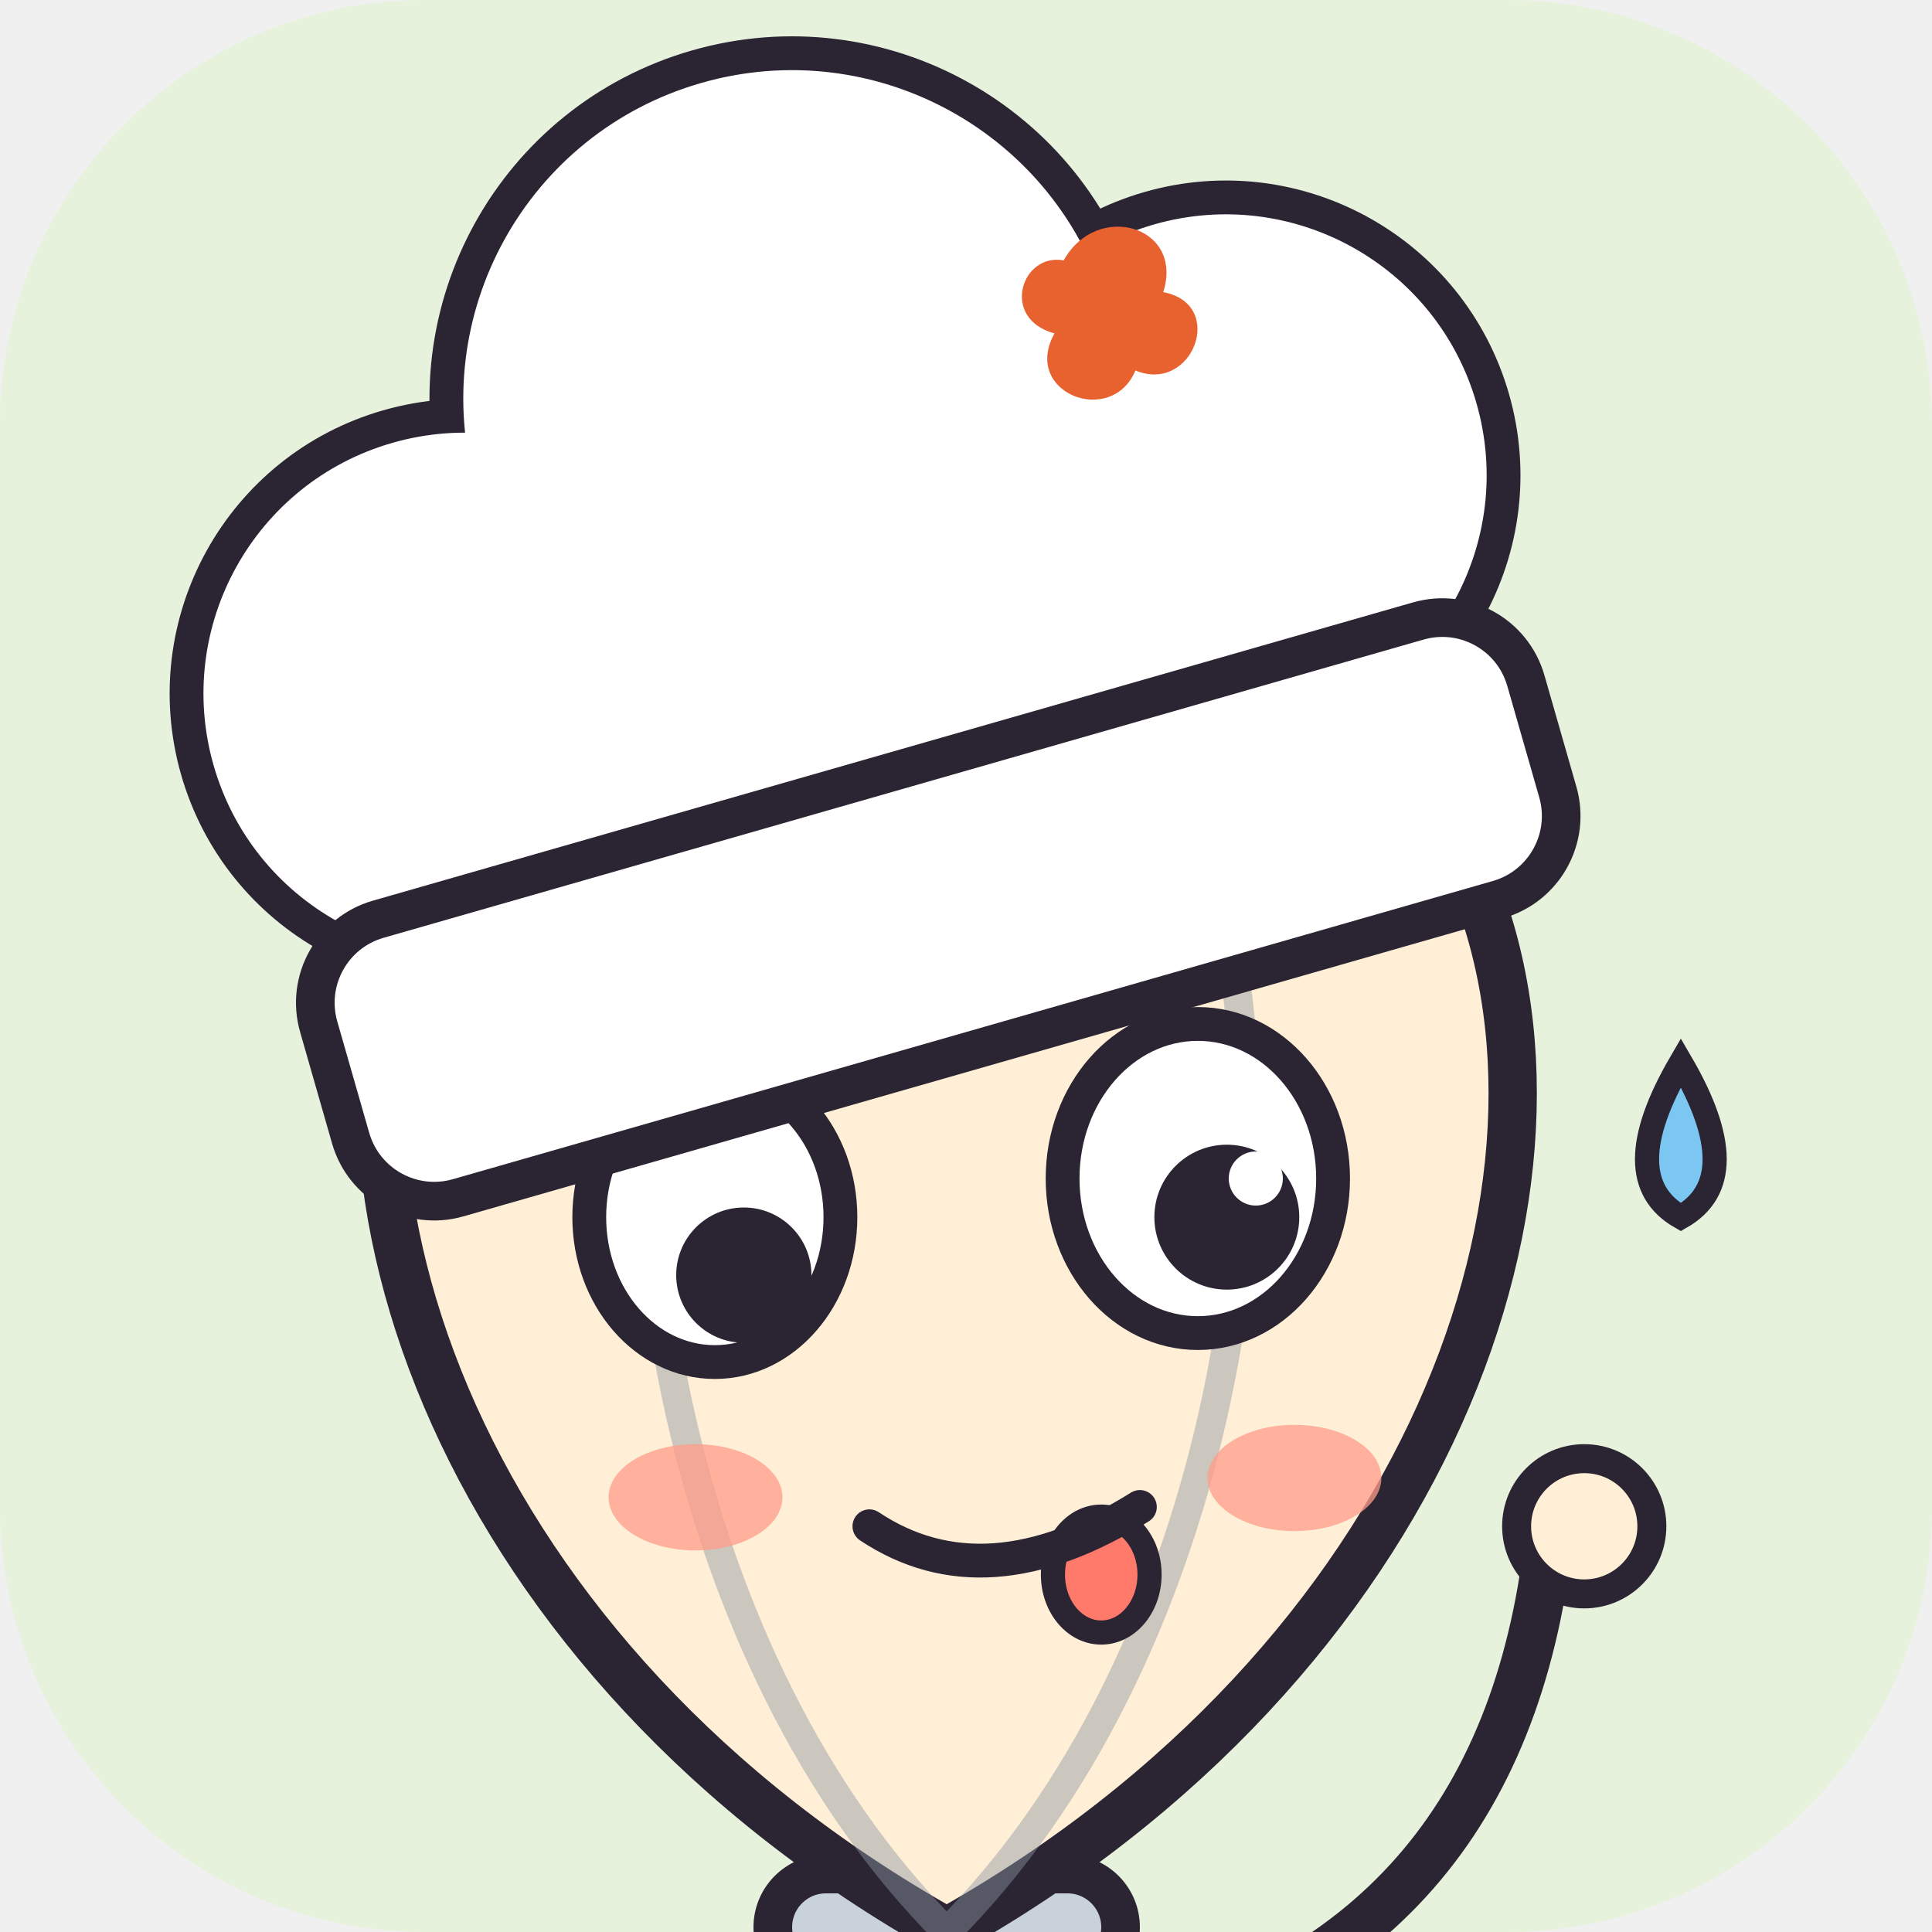
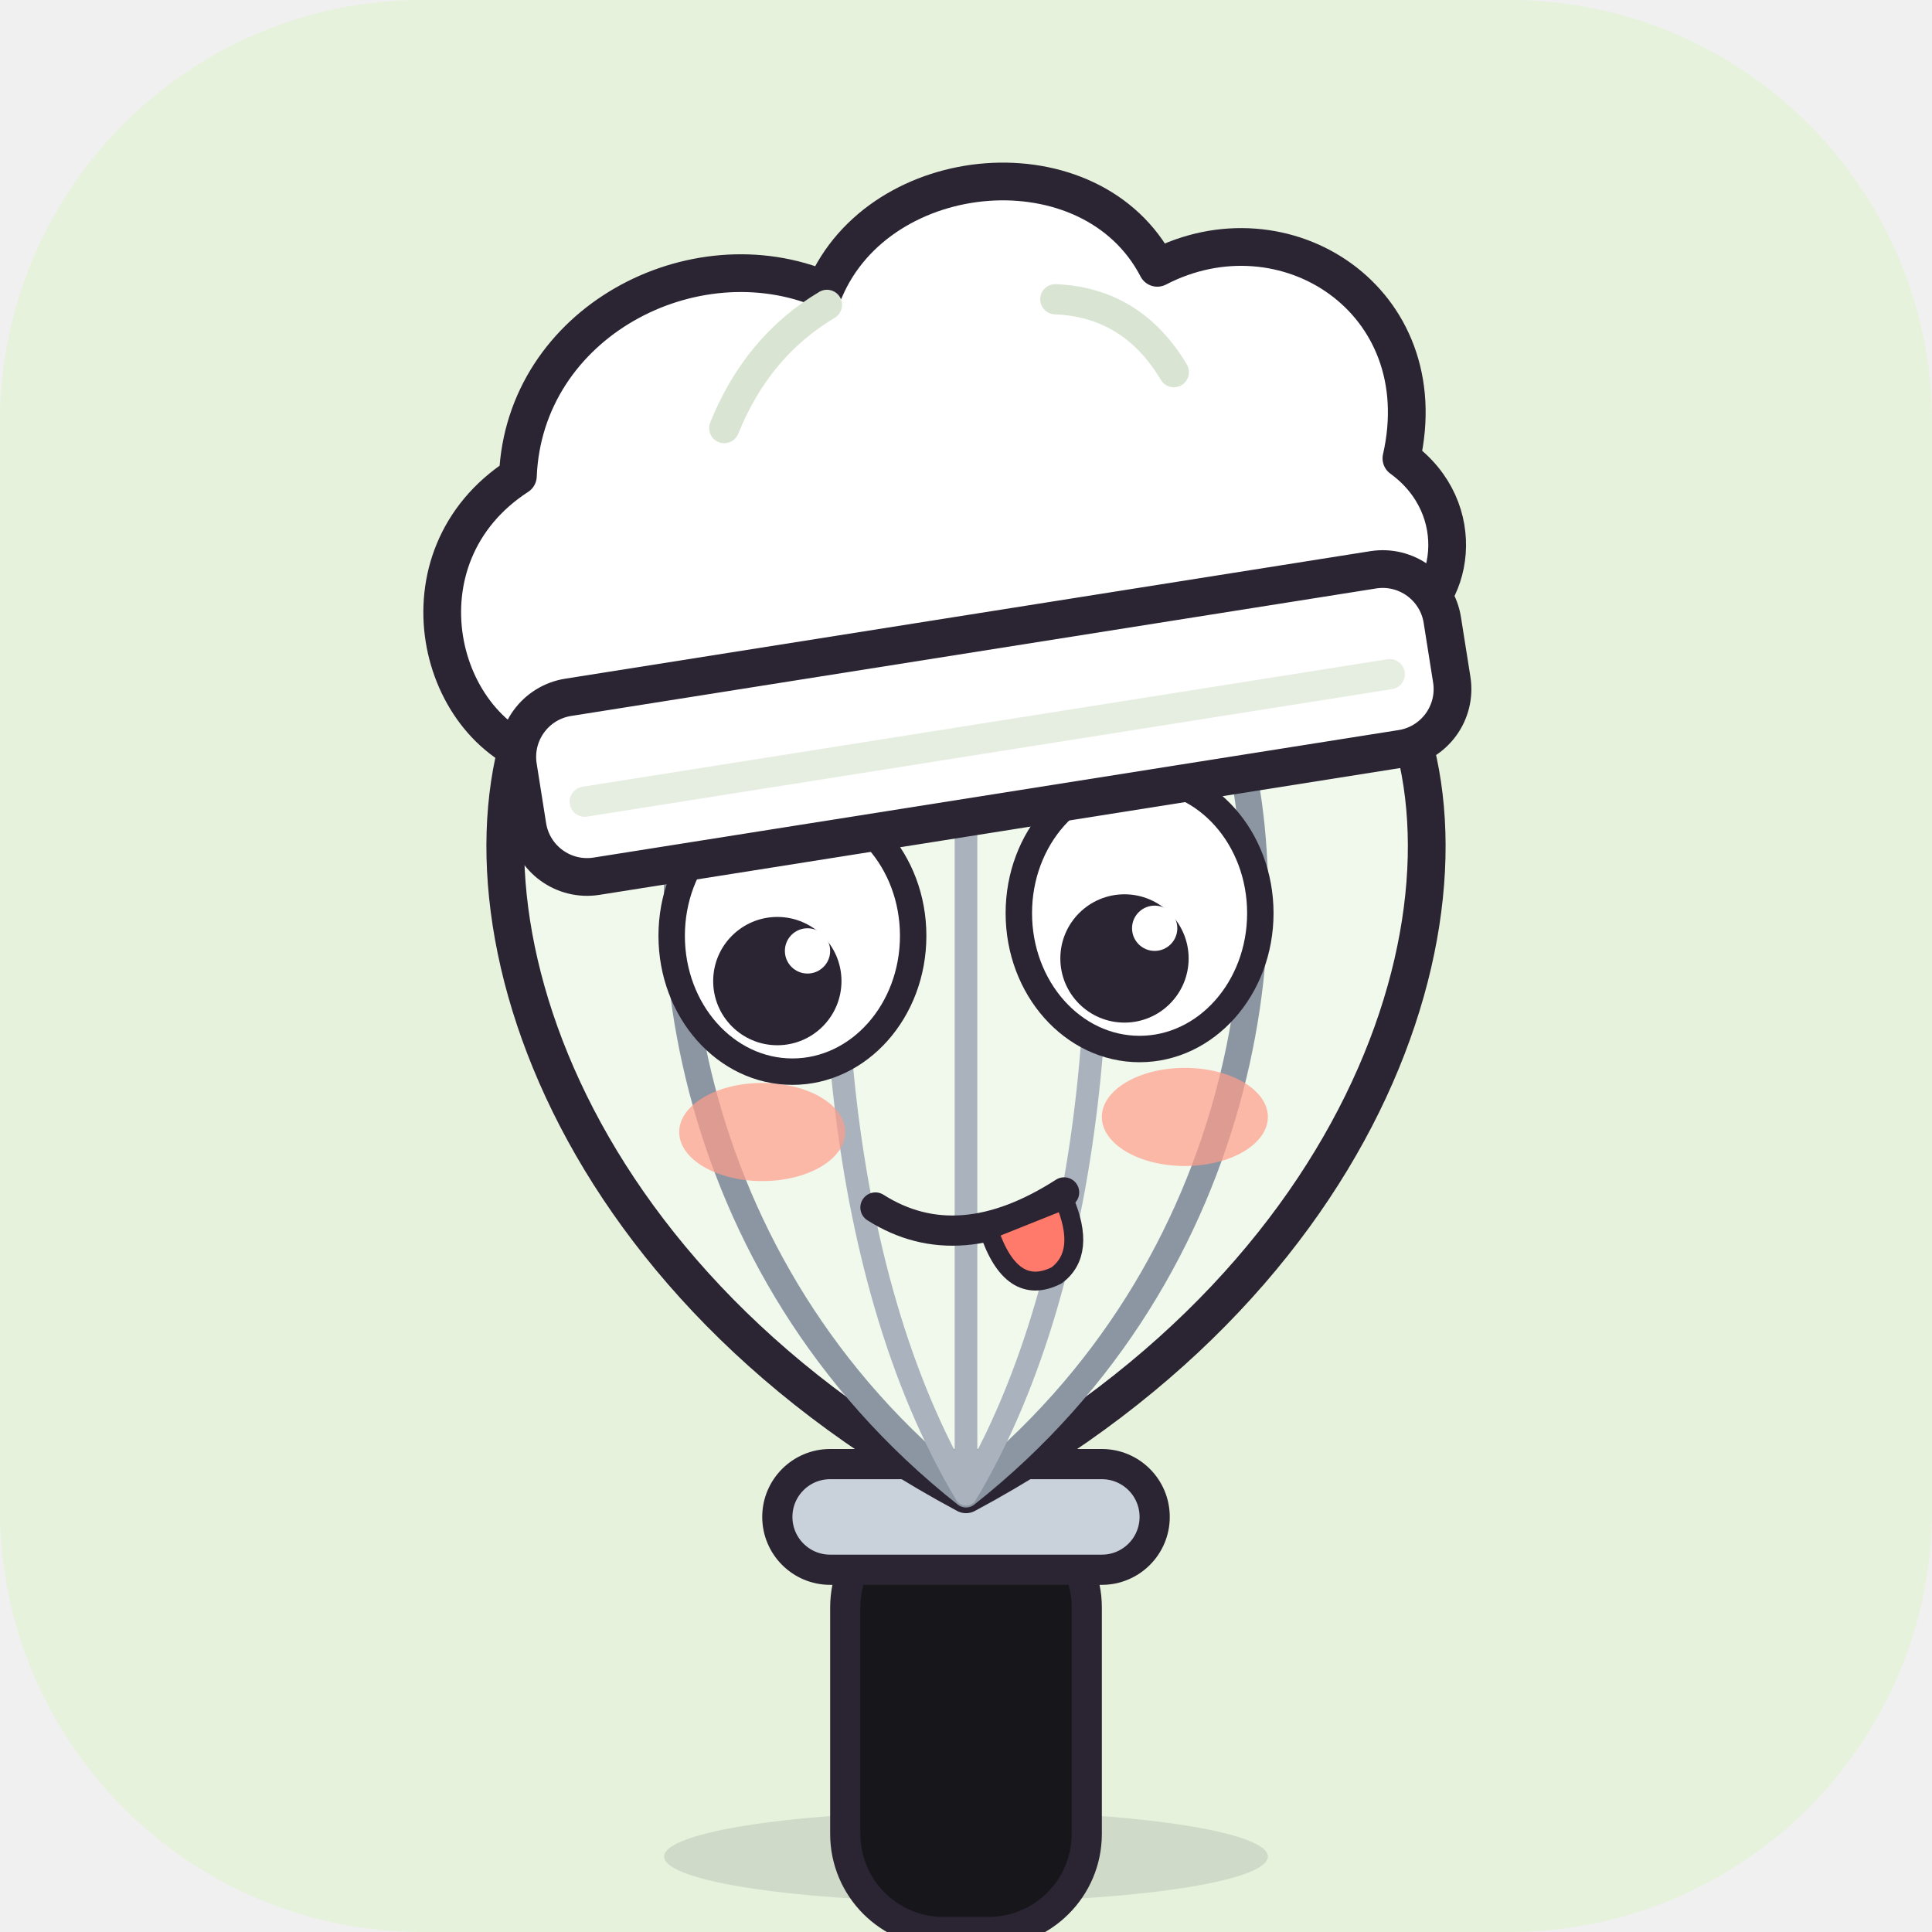
- <svg xmlns="http://www.w3.org/2000/svg" viewBox="22 28 200 200">
-   <rect x="22" y="28" width="200" height="200" rx="44" fill="#E6F2DC" />
-   <path d="M196 138q-7 12 0 16q7-4 0-16z" fill="#7CC7F2" stroke="#2A2433" stroke-width="2.5" />
-   <path d="M134 240Q176 232 182 190" fill="none" stroke="#2A2433" stroke-width="5" stroke-linecap="round" />
-   <rect x="108" y="226" width="24" height="42" rx="10" fill="#4E9A2F" stroke="#2A2433" stroke-width="4" />
-   <rect x="102" y="222" width="36" height="11" rx="5.5" fill="#C9D1DB" stroke="#2A2433" stroke-width="4" />
-   <path d="M120 228C70 200 52 150 66 118C80 88 160 88 174 118C188 150 170 200 120 228Z" fill="#FFEFD6" stroke="#2A2433" stroke-width="5" stroke-linejoin="round" />
-   <path d="M120 228C92 200 84 150 92 120C99 96 141 96 148 120C156 150 148 200 120 228Z" fill="none" stroke="#8C96A3" stroke-width="3" opacity=".45" />
-   <ellipse cx="146" cy="150" rx="14" ry="16" fill="#fff" stroke="#2A2433" stroke-width="3.5" />
-   <circle cx="149" cy="154" r="7.5" fill="#2A2433" />
-   <circle cx="152" cy="150" r="2.8" fill="#fff" />
-   <ellipse cx="96" cy="154" rx="13" ry="15" fill="#fff" stroke="#2A2433" stroke-width="3.5" />
-   <circle cx="99" cy="160" r="7" fill="#2A2433" />
-   <ellipse cx="94" cy="183" rx="9" ry="5.5" fill="#FF9C8A" opacity=".75" />
-   <ellipse cx="156" cy="181" rx="9" ry="5.5" fill="#FF9C8A" opacity=".75" />
-   <ellipse cx="136" cy="191" rx="5" ry="6" fill="#FF7A6B" stroke="#2A2433" stroke-width="2.5" />
-   <path d="M112 186Q124 194 140 184" fill="none" stroke="#2A2433" stroke-width="3.5" stroke-linecap="round" />
-   <g transform="rotate(-16 115 115)">
-     <g stroke="#2A2433" stroke-width="7" fill="#fff">
-       <circle cx="76" cy="88" r="27" />
-       <circle cx="117" cy="68" r="34" />
-       <circle cx="158" cy="88" r="27" />
-       <rect x="60" y="80" width="114" height="34" />
-     </g>
-     <g fill="#fff">
-       <circle cx="76" cy="88" r="27" />
-       <circle cx="117" cy="68" r="34" />
-       <circle cx="158" cy="88" r="27" />
-       <rect x="60" y="80" width="114" height="34" />
-     </g>
-     <path d="M148 62c5-5 13 0 9 6c6 3 0 11-5 7c-4 5-12-1-7-6c-5-3-1-9 3-7z" fill="#E8622F" />
-     <rect x="52" y="108" width="130" height="30" rx="9" fill="#fff" stroke="#2A2433" stroke-width="4" />
+ <svg xmlns="http://www.w3.org/2000/svg" viewBox="0 0 256 256">
+   <rect width="256" height="256" rx="56" fill="#E6F2DC" />
+   <ellipse cx="128" cy="246" rx="40" ry="6" fill="#2A2433" opacity=".12" />
+   <rect x="112" y="200" width="32" height="56" rx="13" fill="#17171B" stroke="#2A2433" stroke-width="4" />
+   <rect x="103" y="194" width="50" height="14" rx="7" fill="#C9D1DB" stroke="#2A2433" stroke-width="4" />
+   <path d="M128 198C72 168 58 116 72 90C86 64 170 64 184 90C198 116 184 168 128 198Z" fill="#FFFFFF" fill-opacity=".45" stroke="#2A2433" stroke-width="5" stroke-linejoin="round" />
+   <path d="M128 198C90 168 84 120 94 92M128 198C166 168 172 120 162 92" fill="none" stroke="#8C96A3" stroke-width="3.5" stroke-linecap="round" />
+   <path d="M128 198C110 168 108 122 113 90M128 198C146 168 148 122 143 90M128 198V86" fill="none" stroke="#A9B2BD" stroke-width="3" stroke-linecap="round" />
+   <ellipse cx="101" cy="150" rx="11" ry="6.5" fill="#FF9C8A" opacity=".7" />
+   <ellipse cx="157" cy="148" rx="11" ry="6.5" fill="#FF9C8A" opacity=".7" />
+   <ellipse cx="105" cy="124" rx="16" ry="18" fill="#FFFFFF" stroke="#2A2433" stroke-width="3.5" />
+   <ellipse cx="151" cy="121" rx="16" ry="18" fill="#FFFFFF" stroke="#2A2433" stroke-width="3.5" />
+   <circle cx="103" cy="130" r="8.5" fill="#2A2433" />
+   <circle cx="149" cy="127" r="8.5" fill="#2A2433" />
+   <circle cx="107" cy="126" r="3" fill="#FFFFFF" />
+   <circle cx="153" cy="123" r="3" fill="#FFFFFF" />
+   <path d="M116 160Q127 167 141 158" fill="none" stroke="#2A2433" stroke-width="4" stroke-linecap="round" />
+   <path d="M131 163q3 9 9 6q4-3 1-10z" fill="#FF7A6B" stroke="#2A2433" stroke-width="2.5" stroke-linejoin="round" />
+   <g transform="rotate(-9 128 80)">
+     <path d="M70 92C56 86 54 62 72 54C76 34 100 26 116 36C126 20 154 22 160 40C178 34 196 50 188 70C196 78 192 90 184 92Z" fill="#FFFFFF" stroke="#2A2433" stroke-width="5" stroke-linejoin="round" />
+     <path d="M100 52q6-10 16-14M146 42q10 2 14 12" fill="none" stroke="#D9E4D2" stroke-width="4" stroke-linecap="round" />
+     <rect x="66" y="84" width="124" height="24" rx="8" fill="#FFFFFF" stroke="#2A2433" stroke-width="5" />
+     <path d="M74 98h108" stroke="#E6EDE1" stroke-width="4" stroke-linecap="round" />
  </g>
-   <circle cx="186" cy="186" r="7" fill="#FFEFD6" stroke="#2A2433" stroke-width="3" />
</svg>
